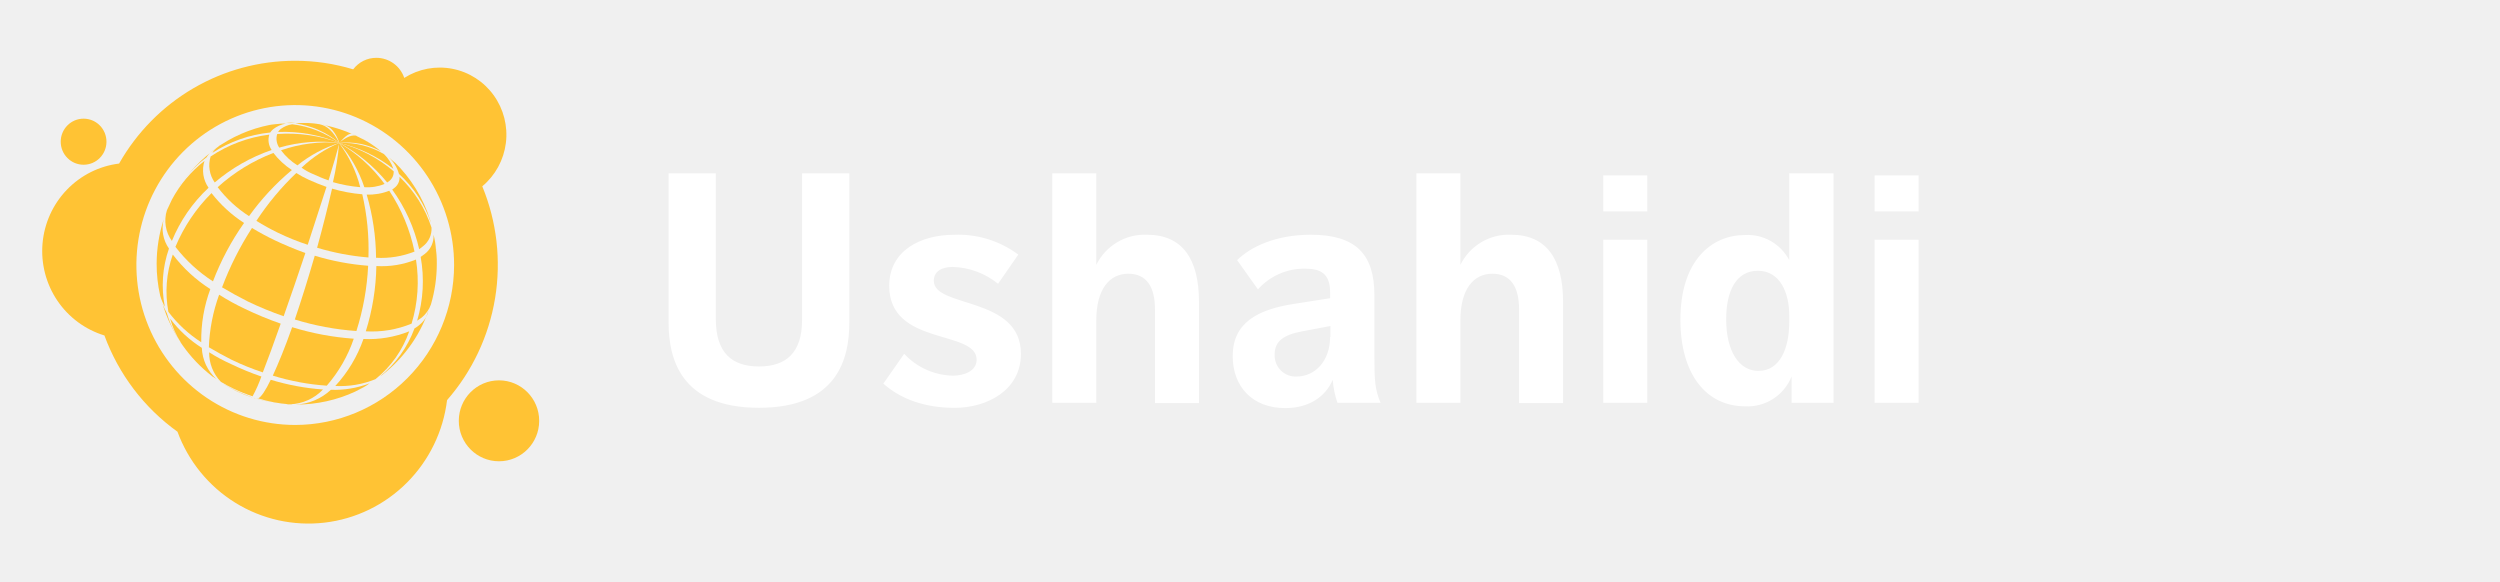
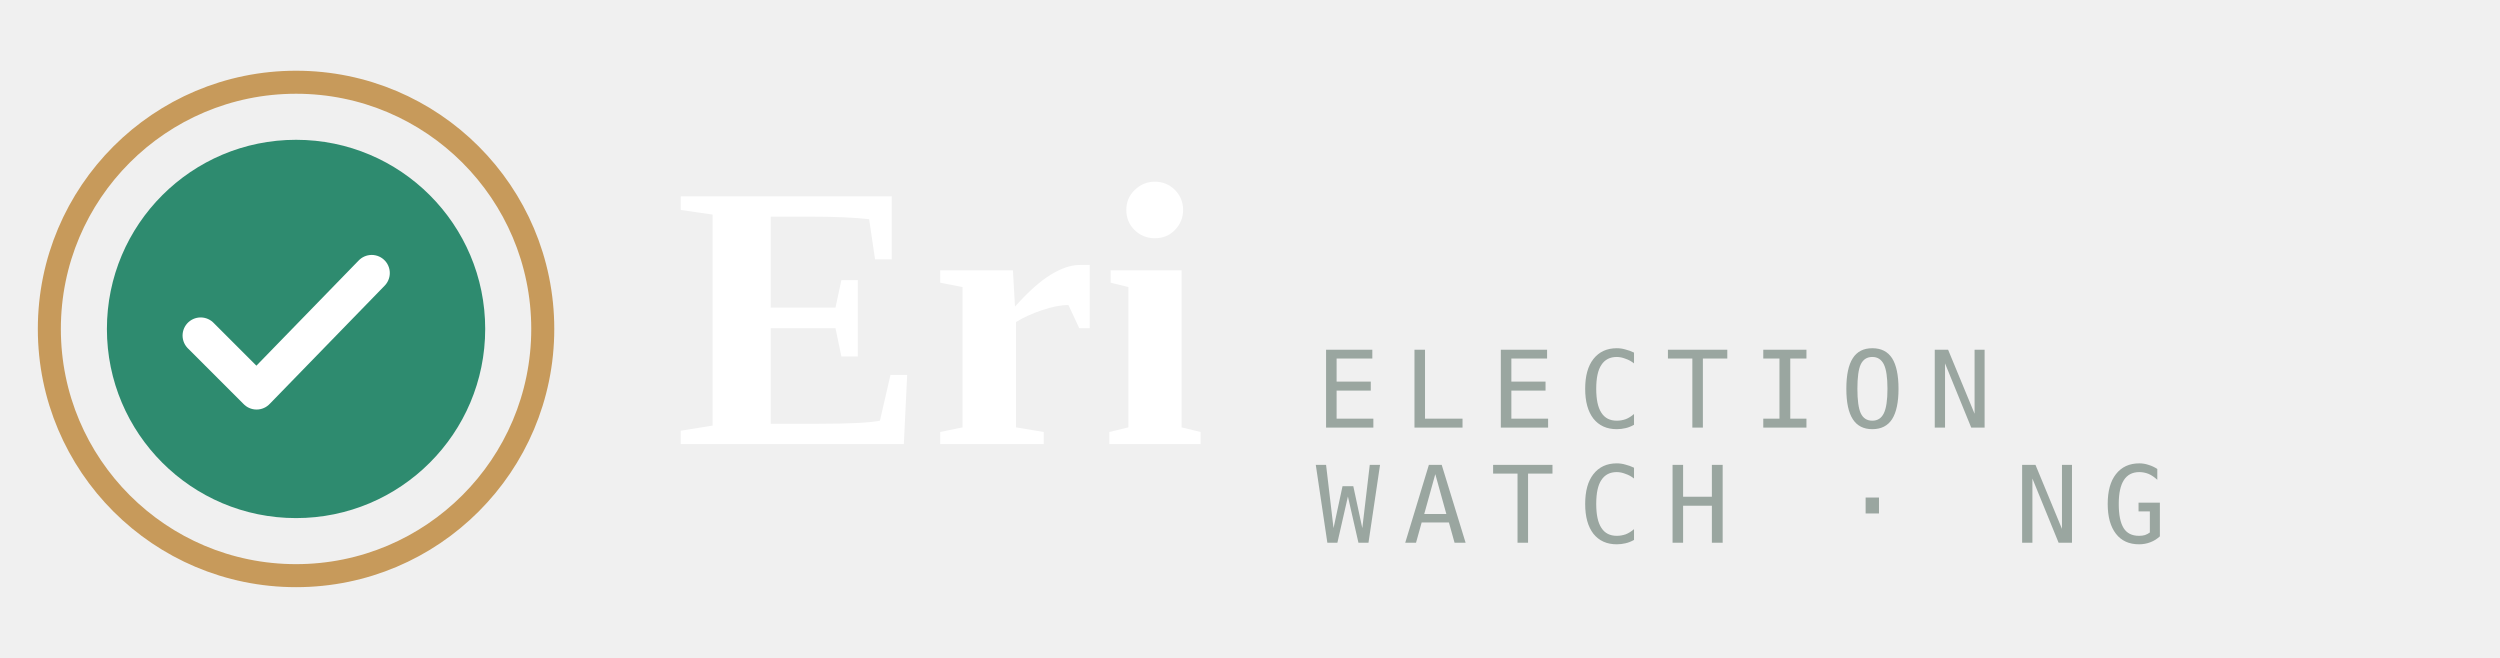
- <svg xmlns="http://www.w3.org/2000/svg" width="172" height="40" viewBox="0 0 172 40" fill="none">
-   <path d="M34.331 31.736C35.858 31.736 37.096 30.49 37.096 28.953C37.096 27.415 35.858 26.168 34.331 26.168C32.803 26.168 31.565 27.415 31.565 28.953C31.565 30.49 32.803 31.736 34.331 31.736Z" fill="#FFC334" />
-   <path fill-rule="evenodd" clip-rule="evenodd" d="M33.18 12.818C34.077 12.07 34.657 11.007 34.804 9.844C34.95 8.681 34.651 7.505 33.968 6.556C33.285 5.607 32.269 4.955 31.125 4.733C29.982 4.51 28.798 4.735 27.813 5.36C27.676 4.956 27.418 4.606 27.073 4.359C26.729 4.111 26.317 3.978 25.894 3.978C25.585 3.977 25.28 4.048 25.003 4.185C24.727 4.323 24.486 4.523 24.299 4.771C23.003 4.378 21.657 4.179 20.303 4.181C17.845 4.179 15.429 4.832 13.302 6.074C11.175 7.316 9.412 9.103 8.194 11.253C6.822 11.423 5.55 12.062 4.591 13.064C3.632 14.065 3.045 15.368 2.926 16.754C2.808 18.14 3.166 19.525 3.941 20.677C4.717 21.828 5.861 22.677 7.184 23.08C8.16 25.745 9.912 28.053 12.21 29.702C12.957 31.736 14.361 33.459 16.196 34.593C18.032 35.727 20.194 36.208 22.333 35.957C24.473 35.706 26.466 34.739 27.994 33.21C29.522 31.681 30.495 29.68 30.758 27.528C32.489 25.549 33.633 23.122 34.062 20.521C34.49 17.92 34.184 15.25 33.18 12.816M20.303 29.237C18.142 29.235 16.029 28.588 14.233 27.377C12.437 26.166 11.037 24.446 10.212 22.435C9.386 20.424 9.172 18.211 9.596 16.077C10.019 13.943 11.062 11.983 12.592 10.445C14.122 8.908 16.07 7.862 18.191 7.439C20.311 7.016 22.509 7.236 24.505 8.071C26.501 8.906 28.207 10.318 29.406 12.128C30.605 13.939 31.244 16.067 31.242 18.243C31.235 21.16 30.079 23.955 28.029 26.016C25.978 28.076 23.2 29.235 20.303 29.237Z" fill="#FFC334" />
-   <path d="M5.751 11.334C6.621 11.334 7.325 10.625 7.325 9.749C7.325 8.874 6.621 8.164 5.751 8.164C4.882 8.164 4.177 8.874 4.177 9.749C4.177 10.625 4.882 11.334 5.751 11.334Z" fill="#FFC334" />
-   <path d="M22.221 26.797C21.002 26.71 19.797 26.485 18.628 26.128C18.264 26.88 17.962 27.327 17.759 27.408C18.448 27.624 19.159 27.76 19.879 27.814H19.96C20.816 27.786 21.628 27.421 22.221 26.797V26.797Z" fill="#FFC334" />
-   <path d="M19.959 27.814H20.101C20.079 27.825 20.055 27.83 20.03 27.83C20.006 27.83 19.982 27.825 19.959 27.814V27.814Z" fill="#FFC334" />
-   <path d="M12.412 12.716C12.424 12.706 12.434 12.694 12.441 12.68C12.447 12.666 12.451 12.651 12.451 12.635C12.432 12.675 12.412 12.695 12.412 12.716Z" fill="#FFC334" />
-   <path d="M25.026 26.636C25.168 26.559 25.303 26.471 25.429 26.371C24.58 26.7 23.674 26.852 22.765 26.818C22.095 27.447 21.219 27.809 20.303 27.834H20.404C21.797 27.832 23.174 27.528 24.44 26.941L24.48 26.921C24.642 26.839 24.844 26.737 25.026 26.636Z" fill="#FFC334" />
-   <path d="M17.639 27.428C17.983 27.531 18.334 27.612 18.688 27.672C18.365 27.611 18.023 27.53 17.679 27.428H17.639Z" fill="#FFC334" />
-   <path d="M17.457 27.367C17.512 27.384 17.566 27.404 17.619 27.428L17.477 27.387L17.457 27.367Z" fill="#FFC334" />
-   <path d="M19.032 27.733C18.951 27.713 18.87 27.713 18.769 27.692C18.855 27.715 18.943 27.728 19.032 27.733V27.733Z" fill="#FFC334" />
-   <path d="M12.089 13.224L12.271 12.919L12.089 13.224Z" fill="#FFC334" />
-   <path d="M15.035 26.188C15.015 26.188 15.015 26.168 14.995 26.168C15.015 26.168 15.015 26.168 15.035 26.188Z" fill="#FFC334" />
-   <path d="M16.206 26.859C15.942 26.74 15.686 26.604 15.439 26.452L15.358 26.412C15.979 26.8 16.643 27.114 17.336 27.347H17.354C16.953 27.184 16.569 27.042 16.206 26.859Z" fill="#FFC334" />
-   <path d="M14.652 25.924C14.632 25.904 14.611 25.904 14.611 25.884C14.692 25.945 14.753 25.985 14.833 26.046C14.793 26.026 14.752 25.985 14.692 25.944C14.672 25.924 14.672 25.924 14.652 25.924Z" fill="#FFC334" />
-   <path d="M19.879 27.814C19.817 27.818 19.756 27.811 19.697 27.794C19.818 27.794 19.939 27.814 20.06 27.814H19.878H19.879Z" fill="#FFC334" />
-   <path d="M14.47 19.89C13.476 19.257 12.602 18.452 11.887 17.512C11.443 18.776 11.339 20.136 11.584 21.454C12.211 22.279 12.976 22.988 13.846 23.547C13.825 22.299 14.036 21.058 14.47 19.89V19.89Z" fill="#FFC334" />
-   <path d="M14.389 24.238C14.385 24.613 14.454 24.986 14.592 25.335C14.731 25.684 14.936 26.001 15.197 26.27C15.491 26.449 15.794 26.612 16.105 26.758C16.518 26.953 16.943 27.123 17.377 27.266C17.615 26.829 17.818 26.374 17.983 25.904C17.273 25.662 16.579 25.377 15.903 25.051C15.38 24.817 14.874 24.546 14.389 24.238V24.238Z" fill="#FFC334" />
-   <path d="M14.652 19.359C15.195 17.934 15.914 16.584 16.791 15.339C15.935 14.787 15.178 14.092 14.552 13.285C13.491 14.342 12.647 15.598 12.068 16.983C12.789 17.918 13.662 18.721 14.652 19.359V19.359Z" fill="#FFC334" />
-   <path d="M14.773 12.554C15.928 11.57 17.256 10.812 18.688 10.319C18.583 10.166 18.514 9.992 18.486 9.809C18.458 9.626 18.472 9.439 18.527 9.262C17.084 9.442 15.703 9.957 14.491 10.765C14.397 11.065 14.374 11.383 14.423 11.693C14.472 12.003 14.592 12.298 14.773 12.554V12.554Z" fill="#FFC334" />
-   <path d="M28.619 17.857C27.754 18.206 26.824 18.359 25.894 18.304C25.867 19.828 25.623 21.341 25.167 22.795C26.243 22.857 27.319 22.677 28.317 22.267C28.75 20.839 28.854 19.331 28.619 17.857Z" fill="#FFC334" />
-   <path d="M24.339 23.303C22.901 23.202 21.478 22.936 20.1 22.511C19.615 23.892 19.151 25.012 18.769 25.843C19.976 26.217 21.222 26.449 22.483 26.534C23.304 25.589 23.935 24.491 24.339 23.303Z" fill="#FFC334" />
-   <path d="M14.975 12.879C15.573 13.665 16.304 14.339 17.134 14.87C17.979 13.691 18.969 12.626 20.081 11.699C19.595 11.381 19.165 10.983 18.809 10.522C17.399 11.064 16.099 11.863 14.975 12.879V12.879Z" fill="#FFC334" />
-   <path d="M23.068 26.555C24.013 26.604 24.956 26.444 25.833 26.087C26.898 25.23 27.703 24.09 28.155 22.795C27.154 23.195 26.08 23.375 25.005 23.323C24.588 24.523 23.928 25.624 23.068 26.555V26.555Z" fill="#FFC334" />
-   <path d="M21.817 17.044C22.968 17.391 24.151 17.616 25.349 17.714C25.397 16.252 25.255 14.79 24.925 13.366C24.221 13.309 23.524 13.179 22.846 12.979C22.564 14.199 22.22 15.581 21.817 17.044Z" fill="#FFC334" />
-   <path d="M11.463 14.504C11.402 14.646 11.362 14.789 11.301 14.931L11.321 14.87L11.463 14.504Z" fill="#FFC334" />
-   <path d="M28.518 17.308C28.212 15.813 27.622 14.392 26.78 13.123C26.287 13.318 25.758 13.408 25.228 13.387C25.643 14.799 25.86 16.263 25.874 17.735C26.775 17.787 27.677 17.641 28.518 17.308Z" fill="#FFC334" />
-   <path d="M29.103 16.943C29.297 16.794 29.451 16.599 29.554 16.376C29.656 16.152 29.702 15.908 29.689 15.662C29.256 14.331 28.499 13.13 27.488 12.167C27.497 12.311 27.47 12.455 27.41 12.586C27.35 12.717 27.259 12.832 27.145 12.919C27.095 12.965 27.041 13.006 26.984 13.041C27.872 14.269 28.504 15.665 28.84 17.146C28.942 17.065 29.024 17.003 29.103 16.943Z" fill="#FFC334" />
-   <path d="M15.076 20.275C14.655 21.437 14.416 22.657 14.369 23.893C14.854 24.177 15.358 24.462 15.922 24.746C16.622 25.084 17.343 25.377 18.081 25.62C18.404 24.787 18.828 23.649 19.313 22.267C18.474 21.976 17.653 21.636 16.853 21.251C16.241 20.963 15.648 20.637 15.076 20.275Z" fill="#FFC334" />
-   <path d="M18.87 16.516C18.325 16.253 17.801 15.967 17.337 15.683C16.507 16.967 15.817 18.336 15.277 19.768C15.823 20.093 16.408 20.418 17.052 20.743C17.853 21.128 18.676 21.466 19.516 21.757C20.021 20.334 20.525 18.851 21.009 17.408C20.283 17.146 19.556 16.841 18.87 16.516Z" fill="#FFC334" />
-   <path d="M25.329 18.284C24.083 18.189 22.851 17.957 21.655 17.593C21.231 19.056 20.768 20.56 20.283 21.982C21.661 22.407 23.083 22.673 24.521 22.773C24.984 21.319 25.255 19.809 25.329 18.284Z" fill="#FFC334" />
-   <path d="M17.639 15.195C18.116 15.491 18.608 15.762 19.112 16.008C19.779 16.333 20.467 16.611 21.171 16.841C21.636 15.419 22.079 14.037 22.463 12.859C22.059 12.716 21.655 12.554 21.252 12.371C20.952 12.236 20.662 12.08 20.384 11.903C19.347 12.891 18.426 13.996 17.639 15.195V15.195Z" fill="#FFC334" />
-   <path d="M29.426 21.576C29.308 21.89 29.105 22.164 28.84 22.369C28.741 22.454 28.633 22.529 28.518 22.592C28.039 23.894 27.215 25.04 26.136 25.904L26.318 25.782C27.893 24.547 29.05 22.85 29.628 20.926L29.486 21.353L29.426 21.576Z" fill="#FFC334" />
-   <path d="M14.208 10.826C14.299 10.679 14.415 10.548 14.551 10.44C14.591 10.399 14.632 10.379 14.672 10.338L15.056 10.074C15.102 10.028 15.157 9.994 15.217 9.972C14.203 10.635 13.314 11.474 12.593 12.452C13.047 11.832 13.592 11.284 14.208 10.826Z" fill="#FFC334" />
-   <path d="M11.826 16.577C12.393 15.188 13.254 13.939 14.349 12.919C14.163 12.654 14.041 12.349 13.992 12.028C13.944 11.707 13.97 11.379 14.069 11.07C13.146 11.79 12.382 12.697 11.828 13.732C11.707 13.976 11.586 14.24 11.485 14.464C11.373 14.818 11.345 15.194 11.404 15.562C11.463 15.929 11.608 16.277 11.826 16.577Z" fill="#FFC334" />
-   <path d="M19.334 10.339C19.642 10.753 20.026 11.105 20.464 11.376C21.322 10.683 22.301 10.159 23.351 9.83C21.991 9.717 20.623 9.89 19.334 10.339V10.339Z" fill="#FFC334" />
-   <path d="M19.314 8.876C19.238 8.928 19.176 8.997 19.132 9.079C20.569 9.023 22.001 9.279 23.33 9.831C22.384 9.126 21.271 8.684 20.101 8.55C19.816 8.592 19.546 8.704 19.314 8.876Z" fill="#FFC334" />
-   <path d="M11.624 17.103C11.423 16.815 11.286 16.485 11.223 16.139C11.161 15.792 11.174 15.435 11.261 15.094C10.943 16.078 10.78 17.106 10.777 18.142C10.775 18.88 10.856 19.616 11.019 20.336C11.095 20.606 11.204 20.865 11.342 21.108C11.077 19.772 11.175 18.389 11.624 17.103V17.103Z" fill="#FFC334" />
-   <path d="M19.072 9.221C19.023 9.378 19.01 9.543 19.035 9.705C19.059 9.867 19.12 10.021 19.213 10.156C20.556 9.764 21.964 9.654 23.351 9.831C21.984 9.324 20.525 9.116 19.072 9.221V9.221Z" fill="#FFC334" />
-   <path d="M22.422 8.632C22.381 8.632 22.361 8.611 22.321 8.611C22.725 8.692 23.088 9.099 23.351 9.83C23.775 9.322 24.077 9.139 24.238 9.221C24.339 9.261 24.46 9.322 24.561 9.363C24.278 9.241 23.875 9.384 23.329 9.831C24.329 9.722 25.337 9.928 26.216 10.42C25.915 10.16 25.591 9.928 25.247 9.729C25.227 9.729 25.227 9.709 25.207 9.709C25.186 9.689 25.166 9.689 25.146 9.669C25.085 9.648 25.045 9.607 24.985 9.587L24.863 9.526C24.038 9.089 23.155 8.774 22.241 8.591H22.281L22.422 8.632Z" fill="#FFC334" />
-   <path d="M25.006 9.587C25.028 9.608 25.056 9.622 25.086 9.627C25.026 9.587 24.965 9.566 24.904 9.526C24.945 9.566 24.985 9.566 25.005 9.587H25.006Z" fill="#FFC334" />
-   <path d="M12.412 23.527C12.31 23.364 12.21 23.201 12.129 23.059L12.109 23.018C11.839 22.559 11.629 22.068 11.483 21.555C11.366 21.34 11.264 21.116 11.18 20.885C11.476 21.904 11.94 22.866 12.553 23.73C12.512 23.669 12.472 23.628 12.431 23.567C12.431 23.547 12.412 23.547 12.412 23.527Z" fill="#FFC334" />
-   <path d="M20.707 8.428H20.424C19.98 8.428 19.556 8.469 19.132 8.51C19.399 8.466 19.67 8.452 19.94 8.469C20.194 8.434 20.45 8.42 20.707 8.428V8.428Z" fill="#FFC334" />
-   <path d="M14.955 10.135C14.819 10.243 14.703 10.373 14.611 10.519C15.807 9.739 17.17 9.259 18.588 9.117C18.644 9.033 18.712 8.958 18.789 8.894C19.042 8.694 19.341 8.561 19.657 8.507C19.231 8.506 18.805 8.547 18.386 8.629C18.588 8.589 18.87 8.548 19.072 8.507C17.698 8.702 16.383 9.194 15.217 9.95L15.055 10.054C15.031 10.091 14.996 10.12 14.955 10.135V10.135Z" fill="#FFC334" />
-   <path d="M21.999 8.55C21.446 8.451 20.882 8.431 20.323 8.49C21.432 8.639 22.476 9.103 23.331 9.83C22.967 9.079 22.503 8.652 21.999 8.55Z" fill="#FFC334" />
-   <path d="M21.938 8.55H21.978C21.756 8.51 21.535 8.489 21.292 8.469C21.509 8.485 21.724 8.512 21.938 8.55Z" fill="#FFC334" />
-   <path d="M26.741 10.826C27.081 11.13 27.326 11.525 27.448 11.964C28.455 12.881 29.212 14.043 29.648 15.337C29.628 15.256 29.608 15.195 29.587 15.114C29.106 13.613 28.268 12.252 27.145 11.152L27.226 11.233C27.064 11.091 26.903 10.969 26.741 10.826Z" fill="#FFC334" />
-   <path d="M21.514 11.965C21.877 12.127 22.241 12.29 22.604 12.411C22.927 11.355 23.189 10.46 23.351 9.83C22.388 10.236 21.505 10.815 20.747 11.537C20.986 11.708 21.243 11.851 21.514 11.965Z" fill="#FFC334" />
-   <path d="M25.491 9.871C25.41 9.81 25.309 9.77 25.228 9.709C25.231 9.709 25.233 9.709 25.236 9.71C25.238 9.711 25.241 9.713 25.242 9.715C25.244 9.717 25.246 9.719 25.247 9.722C25.248 9.724 25.248 9.727 25.248 9.729C25.309 9.77 25.389 9.811 25.491 9.871Z" fill="#FFC334" />
-   <path d="M29.83 16.15C29.844 16.403 29.797 16.656 29.691 16.887C29.585 17.117 29.425 17.318 29.224 17.471C29.134 17.544 29.039 17.611 28.942 17.674C29.206 19.136 29.123 20.64 28.7 22.064C28.821 21.982 28.921 21.921 29.022 21.84C29.309 21.606 29.525 21.297 29.648 20.947C29.916 20.037 30.052 19.092 30.052 18.143C30.052 17.92 30.052 17.716 30.032 17.513C30.011 17.37 30.011 17.248 29.991 17.147C29.969 16.81 29.915 16.477 29.83 16.15Z" fill="#FFC334" />
-   <path d="M30.012 17.227C30.012 17.166 29.991 17.085 29.991 17.024C29.988 17.066 29.995 17.108 30.012 17.146V17.227Z" fill="#FFC334" />
-   <path d="M14.692 25.945C14.753 25.985 14.834 26.047 14.894 26.087C14.591 25.814 14.345 25.482 14.172 25.112C13.999 24.742 13.901 24.34 13.885 23.931C13.043 23.4 12.305 22.719 11.705 21.921C11.864 22.497 12.108 23.046 12.431 23.547C12.431 23.568 12.452 23.568 12.452 23.588L12.573 23.771C13.132 24.564 13.805 25.27 14.569 25.864C14.607 25.886 14.641 25.913 14.67 25.945C14.672 25.925 14.672 25.925 14.692 25.945Z" fill="#FFC334" />
-   <path d="M26.419 10.602C25.49 10.056 24.425 9.788 23.351 9.832C24.702 10.151 25.969 10.76 27.064 11.618C26.933 11.232 26.711 10.884 26.419 10.602V10.602Z" fill="#FFC334" />
-   <path d="M24.784 12.879C24.503 11.783 24.009 10.754 23.331 9.851C23.256 10.754 23.114 11.651 22.907 12.533C23.52 12.708 24.149 12.824 24.784 12.879V12.879Z" fill="#FFC334" />
-   <path d="M26.459 12.655C25.618 11.509 24.554 10.548 23.331 9.831C24.105 10.72 24.695 11.757 25.067 12.879C25.542 12.913 26.018 12.837 26.459 12.655Z" fill="#FFC334" />
-   <path d="M25.732 10.034L25.914 10.156L25.732 10.034Z" fill="#FFC334" />
-   <path d="M26.843 10.887L26.943 10.968C26.905 10.947 26.871 10.92 26.843 10.887V10.887Z" fill="#FFC334" />
-   <path d="M26.641 12.555C26.691 12.526 26.739 12.492 26.782 12.453C26.884 12.375 26.965 12.274 27.017 12.157C27.07 12.04 27.093 11.912 27.085 11.783C26 10.861 24.724 10.194 23.351 9.831C24.61 10.52 25.727 11.444 26.641 12.555V12.555Z" fill="#FFC334" />
-   <path d="M12.412 23.527C12.412 23.547 12.432 23.547 12.432 23.567C12.432 23.547 12.412 23.547 12.412 23.527Z" fill="#FFC334" />
-   <path d="M12.553 23.73C12.517 23.672 12.477 23.618 12.431 23.567C12.467 23.625 12.508 23.68 12.553 23.73V23.73Z" fill="#FFC334" />
-   <path d="M128.974 27.712H132.001V16.495H128.974V27.712ZM128.974 14.544H132.001V12.066H128.974V14.544ZM123.1 22.165C123.1 23.973 122.454 25.518 120.981 25.518C119.628 25.518 118.761 24.136 118.761 21.962C118.761 19.99 119.467 18.629 120.941 18.629C122.474 18.629 123.1 20.153 123.1 21.698V22.165ZM123.282 27.712H126.148V11.923H123.1V17.897C122.81 17.346 122.368 16.89 121.828 16.583C121.287 16.277 120.671 16.134 120.052 16.17C117.771 16.17 115.612 17.897 115.612 22.002C115.612 25.741 117.386 27.956 120.072 27.956C120.75 27.99 121.421 27.81 121.993 27.442C122.564 27.073 123.008 26.535 123.261 25.902V27.71L123.282 27.712ZM110.304 27.712H113.331V16.495H110.304V27.712ZM110.304 14.544H113.331V12.066H110.304V14.544ZM97.448 27.712H100.475V22.043C100.475 19.889 101.383 18.832 102.675 18.832C103.927 18.832 104.512 19.725 104.512 21.291V27.733H107.539V20.763C107.539 17.837 106.409 16.15 103.967 16.15C103.248 16.117 102.535 16.296 101.915 16.664C101.295 17.032 100.795 17.573 100.475 18.223V11.923H97.448V27.712ZM91.511 23.181C91.511 24.847 90.462 25.905 89.211 25.905C89.009 25.916 88.808 25.884 88.619 25.811C88.43 25.738 88.259 25.626 88.117 25.482C87.974 25.338 87.863 25.166 87.79 24.976C87.718 24.787 87.686 24.584 87.697 24.381C87.697 23.507 88.262 23.041 89.594 22.796L91.531 22.43V23.182L91.511 23.181ZM94.983 27.712C94.599 26.798 94.559 26.209 94.559 24.522V20.316C94.559 17.491 93.287 16.15 90.179 16.15C87.737 16.15 86.021 17.003 85.113 17.897L86.546 19.907C86.955 19.45 87.457 19.086 88.017 18.841C88.578 18.595 89.184 18.474 89.795 18.485C90.784 18.485 91.511 18.769 91.511 20.09V20.517L89.049 20.904C86.526 21.29 84.81 22.204 84.81 24.5C84.81 26.573 86.141 28.077 88.423 28.077C90.139 28.077 91.229 27.223 91.693 26.126C91.73 26.666 91.839 27.2 92.016 27.711H94.983V27.712ZM72.398 27.712H75.425V22.043C75.425 19.889 76.334 18.832 77.626 18.832C78.877 18.832 79.463 19.725 79.463 21.291V27.733H82.49V20.763C82.49 17.837 81.36 16.15 78.917 16.15C78.198 16.117 77.486 16.296 76.866 16.664C76.246 17.032 75.745 17.573 75.425 18.223V11.923H72.398V27.712ZM60.774 26.393C62.006 27.49 63.681 28.059 65.679 28.059C67.899 28.059 70.24 26.86 70.24 24.34C70.24 20.358 64.246 21.211 64.246 19.321C64.246 18.63 64.851 18.366 65.538 18.366C66.679 18.393 67.779 18.801 68.666 19.524L70.059 17.515C68.782 16.567 67.223 16.086 65.638 16.153C63.357 16.153 61.178 17.23 61.178 19.669C61.178 23.834 67.192 22.656 67.192 24.749C67.192 25.521 66.344 25.846 65.557 25.846C64.927 25.832 64.307 25.692 63.731 25.434C63.156 25.175 62.638 24.805 62.207 24.342L60.774 26.393ZM46 22.205C46 24.644 46.807 28.056 52.216 28.056C57.625 28.056 58.433 24.662 58.433 22.205V11.923H55.182V22.023C55.182 24.258 54.092 25.213 52.215 25.213C50.338 25.213 49.248 24.258 49.248 21.941V11.923H46V22.205Z" fill="white" />
+ <svg xmlns="http://www.w3.org/2000/svg" viewBox="0 0 152 40" width="152" height="40" role="img" aria-label="Eri">
+   <g>
+     <circle cx="18" cy="20" r="15" fill="none" stroke="#C79A5B" stroke-width="1.4" />
+     <circle cx="18" cy="20" r="11.5" fill="#2E8B6F" />
+     <path d="M12.2 20.4l3.4 3.4 7-7.2" fill="none" stroke="#ffffff" stroke-width="2.2" stroke-linecap="round" stroke-linejoin="round" />
+   </g>
+   <text x="41" y="27" font-family="Georgia, 'Iowan Old Style', 'Times New Roman', serif" font-size="23" font-weight="600" fill="#ffffff" letter-spacing="0.2">Eri</text>
+   <text x="80" y="26" font-family="ui-monospace, Menlo, monospace" font-size="6.5" letter-spacing="1.4" fill="#9AA6A0">ELECTION</text>
+   <text x="80" y="33" font-family="ui-monospace, Menlo, monospace" font-size="6.5" letter-spacing="1.4" fill="#9AA6A0">WATCH · NG</text>
</svg>
